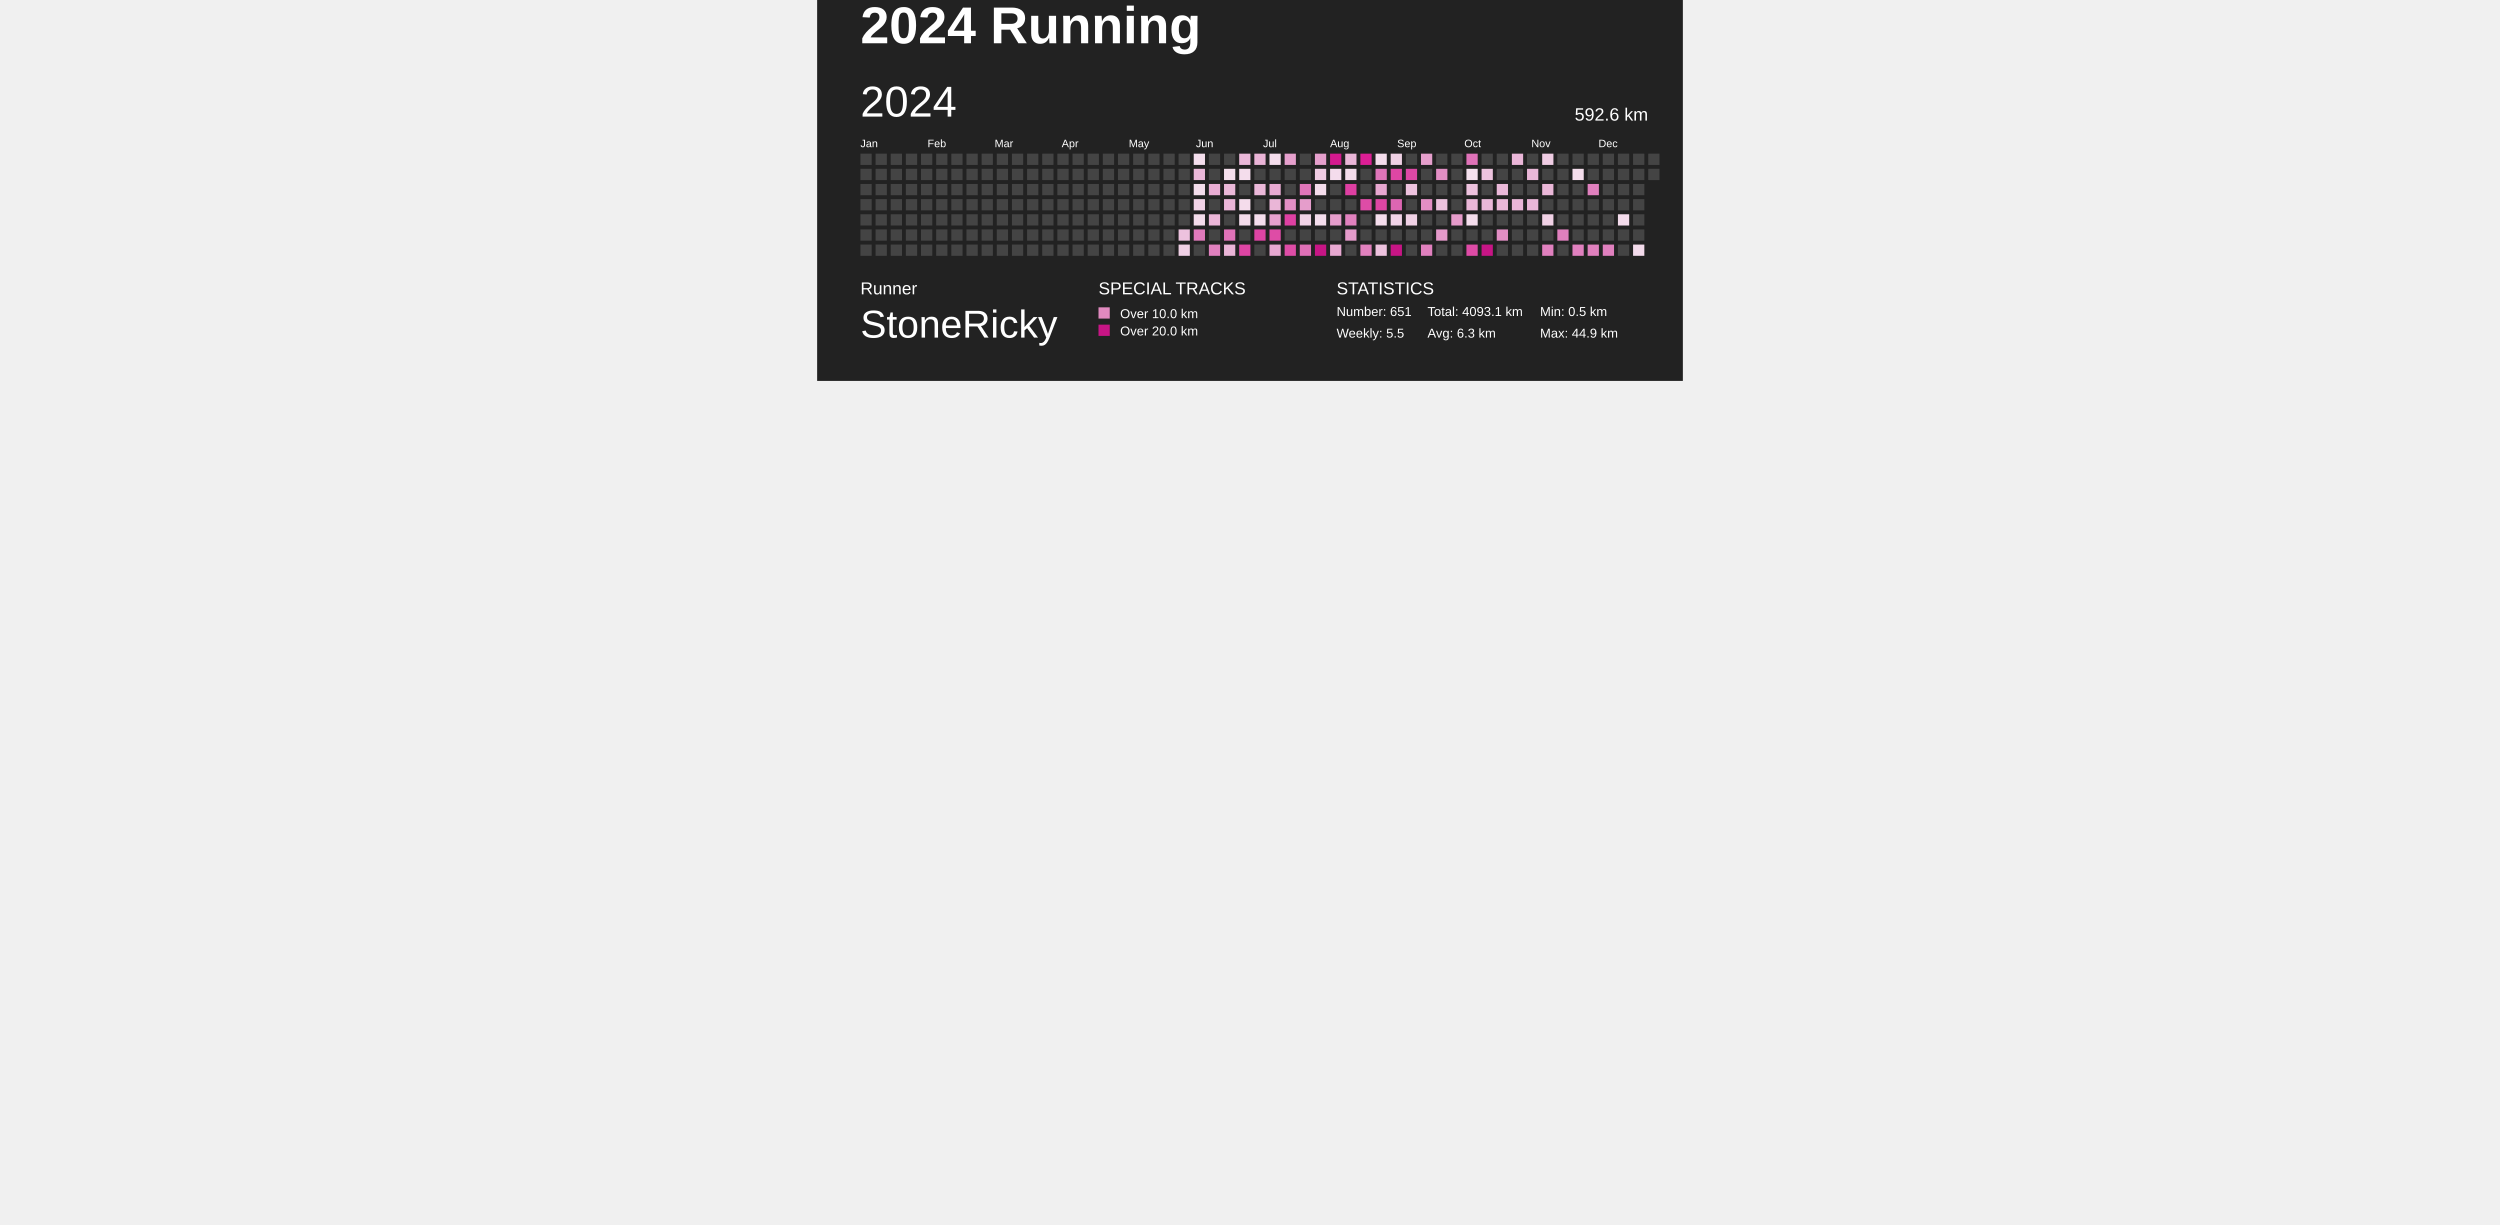
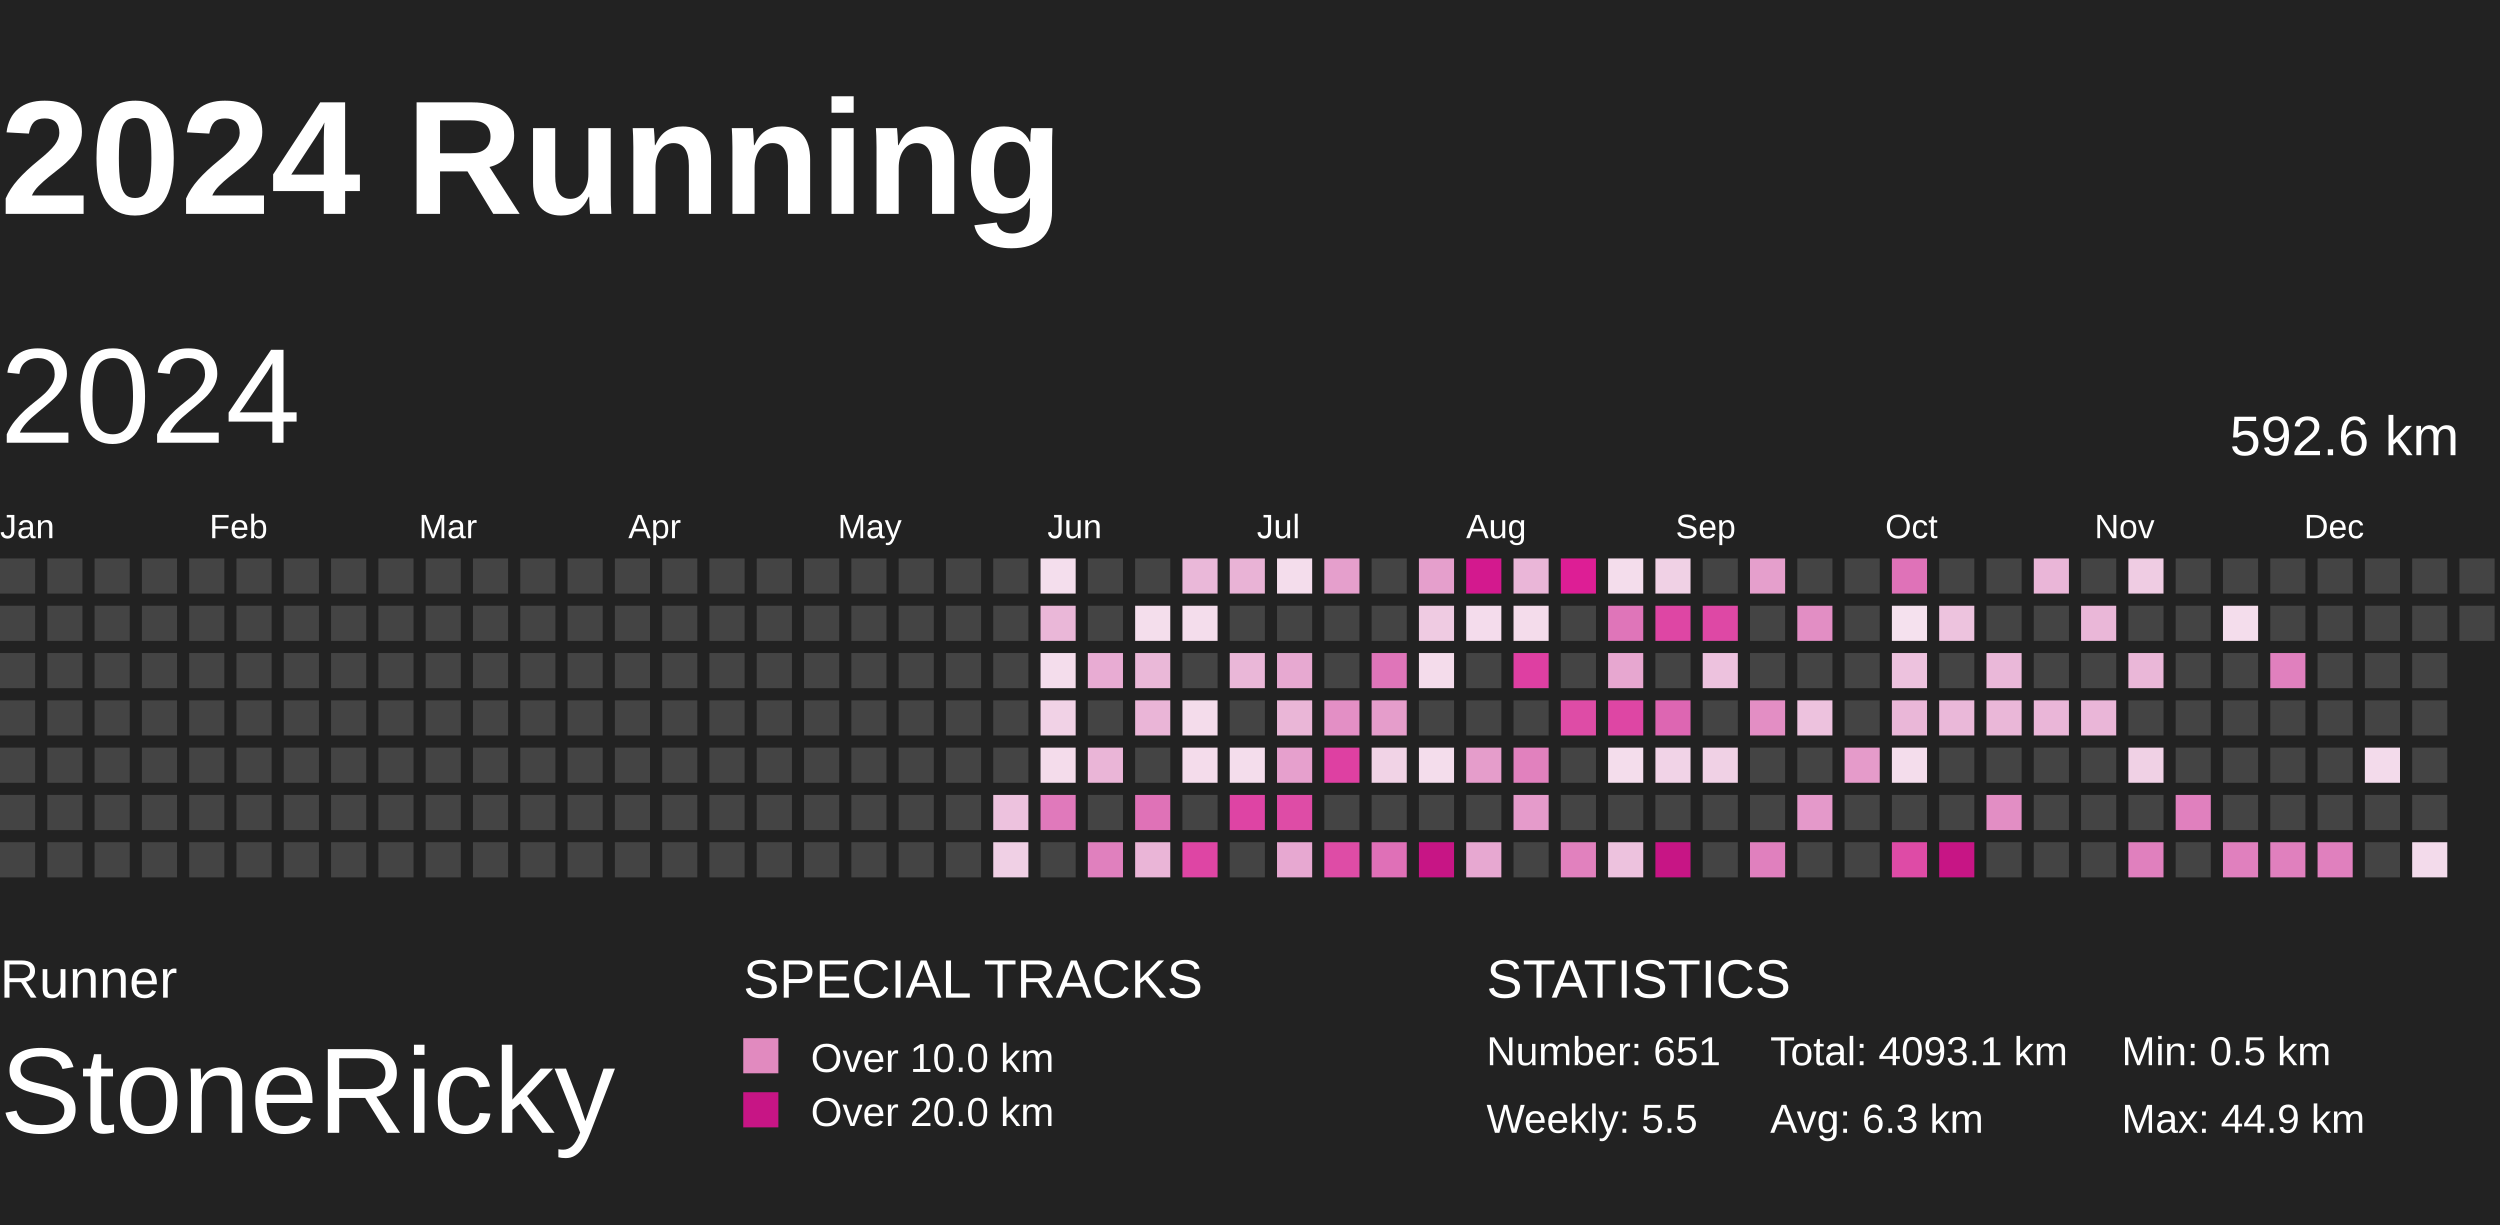
- <svg xmlns="http://www.w3.org/2000/svg" baseProfile="full" height="98mm" version="1.1" viewBox="10,10,180,283" width="200mm">
+ <svg xmlns="http://www.w3.org/2000/svg" baseProfile="full" height="98mm" version="1.1" viewBox="10,9,185,81" width="200mm">
  <defs>
    <pattern height="2" id="indoor-stripe" patternUnits="userSpaceOnUse" width="2">
      <line stroke="white" stroke-opacity="0.45" stroke-width="0.5" x1="0" x2="2" y1="2" y2="0" />
    </pattern>
  </defs>
  <rect fill="#222222" height="98" width="200" x="0" y="0" />
  <text fill="#FFFFFF" style="font-size:12px; font-family:Arial; font-weight:bold;" x="10" y="20">2024 Running</text>
  <text fill="#FFFFFF" style="font-size:4px; font-family:Arial" x="10" y="78">Runner</text>
  <text fill="#FFFFFF" style="font-size:9px; font-family:Arial" x="10" y="88">StoneRicky</text>
  <text fill="#FFFFFF" style="font-size:4px; font-family:Arial" x="65" y="78">SPECIAL TRACKS</text>
  <rect fill="#E18ABF" height="2.6" width="2.6" x="65" y="81" />
  <text fill="#FFFFFF" style="font-size:3px; font-family:Arial" x="70" y="83.5">Over 10.0 km</text>
  <rect fill="#C71585" height="2.6" width="2.6" x="65" y="85" />
  <text fill="#FFFFFF" style="font-size:3px; font-family:Arial" x="70" y="87.5">Over 20.0 km</text>
  <text fill="#FFFFFF" style="font-size:4px; font-family:Arial" x="120" y="78">STATISTICS</text>
  <text fill="#FFFFFF" style="font-size:3px; font-family:Arial" x="120" y="83">Number: 651</text>
  <text fill="#FFFFFF" style="font-size:3px; font-family:Arial" x="120" y="88">Weekly: 5.5</text>
  <text fill="#FFFFFF" style="font-size:3px; font-family:Arial" x="141" y="83">Total: 4093.1 km</text>
  <text fill="#FFFFFF" style="font-size:3px; font-family:Arial" x="141" y="88">Avg: 6.3 km</text>
  <text fill="#FFFFFF" style="font-size:3px; font-family:Arial" x="167" y="83">Min: 0.5 km</text>
  <text fill="#FFFFFF" style="font-size:3px; font-family:Arial" x="167" y="88">Max: 44.9 km</text>
  <text dominant-baseline="hanging" fill="#FFFFFF" style="font-size:10.0px; font-family:Arial;" x="10" y="30">2024</text>
  <text dominant-baseline="hanging" fill="#FFFFFF" style="font-size:4.125px; font-family:Arial;" x="175" y="35">592.6 km</text>
  <text fill="#FFFFFF" style="font-size:2.5px; font-family:Arial" x="10.0" y="44">Jan</text>
  <text fill="#FFFFFF" style="font-size:2.5px; font-family:Arial" x="25.5" y="44">Feb</text>
  <text fill="#FFFFFF" style="font-size:2.5px; font-family:Arial" x="41.0" y="44">Mar</text>
  <text fill="#FFFFFF" style="font-size:2.5px; font-family:Arial" x="56.5" y="44">Apr</text>
  <text fill="#FFFFFF" style="font-size:2.5px; font-family:Arial" x="72.0" y="44">May</text>
  <text fill="#FFFFFF" style="font-size:2.5px; font-family:Arial" x="87.5" y="44">Jun</text>
  <text fill="#FFFFFF" style="font-size:2.5px; font-family:Arial" x="103.0" y="44">Jul</text>
  <text fill="#FFFFFF" style="font-size:2.5px; font-family:Arial" x="118.5" y="44">Aug</text>
  <text fill="#FFFFFF" style="font-size:2.5px; font-family:Arial" x="134.0" y="44">Sep</text>
  <text fill="#FFFFFF" style="font-size:2.5px; font-family:Arial" x="149.5" y="44">Oct</text>
  <text fill="#FFFFFF" style="font-size:2.5px; font-family:Arial" x="165.0" y="44">Nov</text>
  <text fill="#FFFFFF" style="font-size:2.5px; font-family:Arial" x="180.5" y="44">Dec</text>
  <rect fill="#444444" height="2.6" width="2.6" x="10.0" y="45.5" />
  <rect fill="#444444" height="2.6" width="2.6" x="10.0" y="49.0" />
  <rect fill="#444444" height="2.6" width="2.6" x="10.0" y="52.5" />
  <rect fill="#444444" height="2.6" width="2.6" x="10.0" y="56.0" />
  <rect fill="#444444" height="2.6" width="2.6" x="10.0" y="59.5" />
  <rect fill="#444444" height="2.6" width="2.6" x="10.0" y="63.0" />
  <rect fill="#444444" height="2.6" width="2.6" x="10.0" y="66.5" />
  <rect fill="#444444" height="2.6" width="2.6" x="13.5" y="45.5" />
  <rect fill="#444444" height="2.6" width="2.6" x="13.5" y="49.0" />
  <rect fill="#444444" height="2.6" width="2.6" x="13.5" y="52.5" />
  <rect fill="#444444" height="2.6" width="2.6" x="13.5" y="56.0" />
  <rect fill="#444444" height="2.6" width="2.6" x="13.5" y="59.5" />
  <rect fill="#444444" height="2.6" width="2.6" x="13.5" y="63.0" />
  <rect fill="#444444" height="2.6" width="2.6" x="13.5" y="66.5" />
  <rect fill="#444444" height="2.6" width="2.6" x="17.0" y="45.5" />
  <rect fill="#444444" height="2.6" width="2.6" x="17.0" y="49.0" />
  <rect fill="#444444" height="2.6" width="2.6" x="17.0" y="52.5" />
  <rect fill="#444444" height="2.6" width="2.6" x="17.0" y="56.0" />
  <rect fill="#444444" height="2.6" width="2.6" x="17.0" y="59.5" />
  <rect fill="#444444" height="2.6" width="2.6" x="17.0" y="63.0" />
  <rect fill="#444444" height="2.6" width="2.6" x="17.0" y="66.5" />
  <rect fill="#444444" height="2.6" width="2.6" x="20.5" y="45.5" />
  <rect fill="#444444" height="2.6" width="2.6" x="20.5" y="49.0" />
  <rect fill="#444444" height="2.6" width="2.6" x="20.5" y="52.5" />
  <rect fill="#444444" height="2.6" width="2.6" x="20.5" y="56.0" />
  <rect fill="#444444" height="2.6" width="2.6" x="20.5" y="59.5" />
  <rect fill="#444444" height="2.6" width="2.6" x="20.5" y="63.0" />
  <rect fill="#444444" height="2.6" width="2.6" x="20.5" y="66.5" />
  <rect fill="#444444" height="2.6" width="2.6" x="24.0" y="45.5" />
  <rect fill="#444444" height="2.6" width="2.6" x="24.0" y="49.0" />
  <rect fill="#444444" height="2.6" width="2.6" x="24.0" y="52.5" />
  <rect fill="#444444" height="2.6" width="2.6" x="24.0" y="56.0" />
  <rect fill="#444444" height="2.6" width="2.6" x="24.0" y="59.5" />
  <rect fill="#444444" height="2.6" width="2.6" x="24.0" y="63.0" />
  <rect fill="#444444" height="2.6" width="2.6" x="24.0" y="66.5" />
  <rect fill="#444444" height="2.6" width="2.6" x="27.5" y="45.5" />
  <rect fill="#444444" height="2.6" width="2.6" x="27.5" y="49.0" />
  <rect fill="#444444" height="2.6" width="2.6" x="27.5" y="52.5" />
  <rect fill="#444444" height="2.6" width="2.6" x="27.5" y="56.0" />
  <rect fill="#444444" height="2.6" width="2.6" x="27.5" y="59.5" />
  <rect fill="#444444" height="2.6" width="2.6" x="27.5" y="63.0" />
  <rect fill="#444444" height="2.6" width="2.6" x="27.5" y="66.5" />
  <rect fill="#444444" height="2.6" width="2.6" x="31.0" y="45.5" />
  <rect fill="#444444" height="2.6" width="2.6" x="31.0" y="49.0" />
  <rect fill="#444444" height="2.6" width="2.6" x="31.0" y="52.5" />
  <rect fill="#444444" height="2.6" width="2.6" x="31.0" y="56.0" />
  <rect fill="#444444" height="2.6" width="2.6" x="31.0" y="59.5" />
  <rect fill="#444444" height="2.6" width="2.6" x="31.0" y="63.0" />
  <rect fill="#444444" height="2.6" width="2.6" x="31.0" y="66.5" />
  <rect fill="#444444" height="2.6" width="2.6" x="34.5" y="45.5" />
  <rect fill="#444444" height="2.6" width="2.6" x="34.5" y="49.0" />
  <rect fill="#444444" height="2.6" width="2.6" x="34.5" y="52.5" />
  <rect fill="#444444" height="2.6" width="2.6" x="34.5" y="56.0" />
  <rect fill="#444444" height="2.6" width="2.6" x="34.5" y="59.5" />
  <rect fill="#444444" height="2.6" width="2.6" x="34.5" y="63.0" />
  <rect fill="#444444" height="2.6" width="2.6" x="34.5" y="66.5" />
  <rect fill="#444444" height="2.6" width="2.6" x="38.0" y="45.5" />
  <rect fill="#444444" height="2.6" width="2.6" x="38.0" y="49.0" />
  <rect fill="#444444" height="2.6" width="2.6" x="38.0" y="52.5" />
  <rect fill="#444444" height="2.6" width="2.6" x="38.0" y="56.0" />
  <rect fill="#444444" height="2.6" width="2.6" x="38.0" y="59.5" />
  <rect fill="#444444" height="2.6" width="2.6" x="38.0" y="63.0" />
  <rect fill="#444444" height="2.6" width="2.6" x="38.0" y="66.5" />
  <rect fill="#444444" height="2.6" width="2.6" x="41.5" y="45.5" />
  <rect fill="#444444" height="2.6" width="2.6" x="41.5" y="49.0" />
  <rect fill="#444444" height="2.6" width="2.6" x="41.5" y="52.5" />
  <rect fill="#444444" height="2.6" width="2.6" x="41.5" y="56.0" />
  <rect fill="#444444" height="2.6" width="2.6" x="41.5" y="59.5" />
  <rect fill="#444444" height="2.6" width="2.6" x="41.5" y="63.0" />
  <rect fill="#444444" height="2.6" width="2.6" x="41.5" y="66.5" />
  <rect fill="#444444" height="2.6" width="2.6" x="45.0" y="45.5" />
  <rect fill="#444444" height="2.6" width="2.6" x="45.0" y="49.0" />
  <rect fill="#444444" height="2.6" width="2.6" x="45.0" y="52.5" />
  <rect fill="#444444" height="2.6" width="2.6" x="45.0" y="56.0" />
  <rect fill="#444444" height="2.6" width="2.6" x="45.0" y="59.5" />
  <rect fill="#444444" height="2.6" width="2.6" x="45.0" y="63.0" />
  <rect fill="#444444" height="2.6" width="2.6" x="45.0" y="66.5" />
  <rect fill="#444444" height="2.6" width="2.6" x="48.5" y="45.5" />
  <rect fill="#444444" height="2.6" width="2.6" x="48.5" y="49.0" />
  <rect fill="#444444" height="2.6" width="2.6" x="48.5" y="52.5" />
  <rect fill="#444444" height="2.6" width="2.6" x="48.5" y="56.0" />
  <rect fill="#444444" height="2.6" width="2.6" x="48.5" y="59.5" />
  <rect fill="#444444" height="2.6" width="2.6" x="48.5" y="63.0" />
  <rect fill="#444444" height="2.6" width="2.6" x="48.5" y="66.5" />
  <rect fill="#444444" height="2.6" width="2.6" x="52.0" y="45.5" />
  <rect fill="#444444" height="2.6" width="2.6" x="52.0" y="49.0" />
  <rect fill="#444444" height="2.6" width="2.6" x="52.0" y="52.5" />
  <rect fill="#444444" height="2.6" width="2.6" x="52.0" y="56.0" />
  <rect fill="#444444" height="2.6" width="2.6" x="52.0" y="59.5" />
  <rect fill="#444444" height="2.6" width="2.6" x="52.0" y="63.0" />
  <rect fill="#444444" height="2.6" width="2.6" x="52.0" y="66.5" />
  <rect fill="#444444" height="2.6" width="2.6" x="55.5" y="45.5" />
  <rect fill="#444444" height="2.6" width="2.6" x="55.5" y="49.0" />
  <rect fill="#444444" height="2.6" width="2.6" x="55.5" y="52.5" />
  <rect fill="#444444" height="2.6" width="2.6" x="55.5" y="56.0" />
  <rect fill="#444444" height="2.6" width="2.6" x="55.5" y="59.5" />
  <rect fill="#444444" height="2.6" width="2.6" x="55.5" y="63.0" />
  <rect fill="#444444" height="2.6" width="2.6" x="55.5" y="66.5" />
  <rect fill="#444444" height="2.6" width="2.6" x="59.0" y="45.5" />
  <rect fill="#444444" height="2.6" width="2.6" x="59.0" y="49.0" />
  <rect fill="#444444" height="2.6" width="2.6" x="59.0" y="52.5" />
  <rect fill="#444444" height="2.6" width="2.6" x="59.0" y="56.0" />
  <rect fill="#444444" height="2.6" width="2.6" x="59.0" y="59.5" />
  <rect fill="#444444" height="2.6" width="2.6" x="59.0" y="63.0" />
  <rect fill="#444444" height="2.6" width="2.6" x="59.0" y="66.5" />
  <rect fill="#444444" height="2.6" width="2.6" x="62.5" y="45.5" />
  <rect fill="#444444" height="2.6" width="2.6" x="62.5" y="49.0" />
  <rect fill="#444444" height="2.6" width="2.6" x="62.5" y="52.5" />
  <rect fill="#444444" height="2.6" width="2.6" x="62.5" y="56.0" />
  <rect fill="#444444" height="2.6" width="2.6" x="62.5" y="59.5" />
  <rect fill="#444444" height="2.6" width="2.6" x="62.5" y="63.0" />
  <rect fill="#444444" height="2.6" width="2.6" x="62.5" y="66.5" />
  <rect fill="#444444" height="2.6" width="2.6" x="66.0" y="45.5" />
  <rect fill="#444444" height="2.6" width="2.6" x="66.0" y="49.0" />
  <rect fill="#444444" height="2.6" width="2.6" x="66.0" y="52.5" />
  <rect fill="#444444" height="2.6" width="2.6" x="66.0" y="56.0" />
  <rect fill="#444444" height="2.6" width="2.6" x="66.0" y="59.5" />
  <rect fill="#444444" height="2.6" width="2.6" x="66.0" y="63.0" />
  <rect fill="#444444" height="2.6" width="2.6" x="66.0" y="66.5" />
  <rect fill="#444444" height="2.6" width="2.6" x="69.5" y="45.5" />
  <rect fill="#444444" height="2.6" width="2.6" x="69.5" y="49.0" />
  <rect fill="#444444" height="2.6" width="2.6" x="69.5" y="52.5" />
  <rect fill="#444444" height="2.6" width="2.6" x="69.5" y="56.0" />
  <rect fill="#444444" height="2.6" width="2.6" x="69.5" y="59.5" />
  <rect fill="#444444" height="2.6" width="2.6" x="69.5" y="63.0" />
  <rect fill="#444444" height="2.6" width="2.6" x="69.5" y="66.5" />
  <rect fill="#444444" height="2.6" width="2.6" x="73.0" y="45.5" />
  <rect fill="#444444" height="2.6" width="2.6" x="73.0" y="49.0" />
  <rect fill="#444444" height="2.6" width="2.6" x="73.0" y="52.5" />
  <rect fill="#444444" height="2.6" width="2.6" x="73.0" y="56.0" />
  <rect fill="#444444" height="2.6" width="2.6" x="73.0" y="59.5" />
  <rect fill="#444444" height="2.6" width="2.6" x="73.0" y="63.0" />
  <rect fill="#444444" height="2.6" width="2.6" x="73.0" y="66.5" />
  <rect fill="#444444" height="2.6" width="2.6" x="76.5" y="45.5" />
  <rect fill="#444444" height="2.6" width="2.6" x="76.5" y="49.0" />
  <rect fill="#444444" height="2.6" width="2.6" x="76.5" y="52.5" />
  <rect fill="#444444" height="2.6" width="2.6" x="76.5" y="56.0" />
  <rect fill="#444444" height="2.6" width="2.6" x="76.5" y="59.5" />
  <rect fill="#444444" height="2.6" width="2.6" x="76.5" y="63.0" />
  <rect fill="#444444" height="2.6" width="2.6" x="76.5" y="66.5" />
  <rect fill="#444444" height="2.6" width="2.6" x="80.0" y="45.5" />
  <rect fill="#444444" height="2.6" width="2.6" x="80.0" y="49.0" />
  <rect fill="#444444" height="2.6" width="2.6" x="80.0" y="52.5" />
  <rect fill="#444444" height="2.6" width="2.6" x="80.0" y="56.0" />
  <rect fill="#444444" height="2.6" width="2.6" x="80.0" y="59.5" />
  <rect fill="#444444" height="2.6" width="2.6" x="80.0" y="63.0" />
  <rect fill="#444444" height="2.6" width="2.6" x="80.0" y="66.5" />
  <rect fill="#444444" height="2.6" width="2.6" x="83.5" y="45.5" />
  <rect fill="#444444" height="2.6" width="2.6" x="83.5" y="49.0" />
  <rect fill="#444444" height="2.6" width="2.6" x="83.5" y="52.5" />
  <rect fill="#444444" height="2.6" width="2.6" x="83.5" y="56.0" />
  <rect fill="#444444" height="2.6" width="2.6" x="83.5" y="59.5" />
  <rect fill="#edc2de" height="2.6" width="2.6" x="83.5" y="63.0" />
  <rect fill="#f0d0e5" height="2.6" width="2.6" x="83.5" y="66.5" />
  <rect fill="#f4deed" height="2.6" width="2.6" x="87.0" y="45.5" />
  <rect fill="#eab7d8" height="2.6" width="2.6" x="87.0" y="49.0" />
  <rect fill="#f4ddec" height="2.6" width="2.6" x="87.0" y="52.5" />
  <rect fill="#f1d2e6" height="2.6" width="2.6" x="87.0" y="56.0" />
  <rect fill="#f4dceb" height="2.6" width="2.6" x="87.0" y="59.5" />
  <rect fill="#e079bb" height="2.6" width="2.6" x="87.0" y="63.0" />
  <rect fill="#444444" height="2.6" width="2.6" x="87.0" y="66.5" />
  <rect fill="#444444" height="2.6" width="2.6" x="90.5" y="45.5" />
  <rect fill="#444444" height="2.6" width="2.6" x="90.5" y="49.0" />
  <rect fill="#e8acd3" height="2.6" width="2.6" x="90.5" y="52.5" />
  <rect fill="#444444" height="2.6" width="2.6" x="90.5" y="56.0" />
  <rect fill="#eab5d7" height="2.6" width="2.6" x="90.5" y="59.5" />
  <rect fill="#444444" height="2.6" width="2.6" x="90.5" y="63.0" />
  <rect fill="#e080be" height="2.6" width="2.6" x="90.5" y="66.5" />
  <rect fill="#444444" height="2.6" width="2.6" x="94.0" y="45.5" />
  <rect fill="#f4deec" height="2.6" width="2.6" x="94.0" y="49.0" />
  <rect fill="#eab8d8" height="2.6" width="2.6" x="94.0" y="52.5" />
  <rect fill="#eab5d7" height="2.6" width="2.6" x="94.0" y="56.0" />
  <rect fill="#444444" height="2.6" width="2.6" x="94.0" y="59.5" />
  <rect fill="#df72b7" height="2.6" width="2.6" x="94.0" y="63.0" />
  <rect fill="#eab5d7" height="2.6" width="2.6" x="94.0" y="66.5" />
  <rect fill="#eab8d9" height="2.6" width="2.6" x="97.5" y="45.5" />
  <rect fill="#f4ddec" height="2.6" width="2.6" x="97.5" y="49.0" />
  <rect fill="#444444" height="2.6" width="2.6" x="97.5" y="52.5" />
  <rect fill="#f4dceb" height="2.6" width="2.6" x="97.5" y="56.0" />
  <rect fill="#f4dceb" height="2.6" width="2.6" x="97.5" y="59.5" />
  <rect fill="#444444" height="2.6" width="2.6" x="97.5" y="63.0" />
  <rect fill="#de45a4" height="2.6" width="2.6" x="97.5" y="66.5" />
  <rect fill="#e9b3d6" height="2.6" width="2.6" x="101.0" y="45.5" />
  <rect fill="#444444" height="2.6" width="2.6" x="101.0" y="49.0" />
  <rect fill="#eab7d8" height="2.6" width="2.6" x="101.0" y="52.5" />
  <rect fill="#444444" height="2.6" width="2.6" x="101.0" y="56.0" />
  <rect fill="#f4ddec" height="2.6" width="2.6" x="101.0" y="59.5" />
  <rect fill="#de44a4" height="2.6" width="2.6" x="101.0" y="63.0" />
  <rect fill="#444444" height="2.6" width="2.6" x="101.0" y="66.5" />
  <rect fill="#f4ddec" height="2.6" width="2.6" x="104.5" y="45.5" />
  <rect fill="#444444" height="2.6" width="2.6" x="104.5" y="49.0" />
  <rect fill="#e7a9d1" height="2.6" width="2.6" x="104.5" y="52.5" />
  <rect fill="#eab6d7" height="2.6" width="2.6" x="104.5" y="56.0" />
  <rect fill="#e6a0cd" height="2.6" width="2.6" x="104.5" y="59.5" />
  <rect fill="#de4ca6" height="2.6" width="2.6" x="104.5" y="63.0" />
  <rect fill="#e7a8d1" height="2.6" width="2.6" x="104.5" y="66.5" />
  <rect fill="#e59fcc" height="2.6" width="2.6" x="108.0" y="45.5" />
  <rect fill="#444444" height="2.6" width="2.6" x="108.0" y="49.0" />
  <rect fill="#444444" height="2.6" width="2.6" x="108.0" y="52.5" />
  <rect fill="#e38fc5" height="2.6" width="2.6" x="108.0" y="56.0" />
  <rect fill="#de40a2" height="2.6" width="2.6" x="108.0" y="59.5" />
  <rect fill="#444444" height="2.6" width="2.6" x="108.0" y="63.0" />
  <rect fill="#de4ca6" height="2.6" width="2.6" x="108.0" y="66.5" />
  <rect fill="#444444" height="2.6" width="2.6" x="111.5" y="45.5" />
  <rect fill="#444444" height="2.6" width="2.6" x="111.5" y="49.0" />
  <rect fill="#df75b9" height="2.6" width="2.6" x="111.5" y="52.5" />
  <rect fill="#e59dcb" height="2.6" width="2.6" x="111.5" y="56.0" />
  <rect fill="#f1d3e6" height="2.6" width="2.6" x="111.5" y="59.5" />
  <rect fill="#444444" height="2.6" width="2.6" x="111.5" y="63.0" />
  <rect fill="#df70b7" height="2.6" width="2.6" x="111.5" y="66.5" />
  <rect fill="#e59fcc" height="2.6" width="2.6" x="115.0" y="45.5" />
  <rect fill="#efcbe2" height="2.6" width="2.6" x="115.0" y="49.0" />
  <rect fill="#f4dceb" height="2.6" width="2.6" x="115.0" y="52.5" />
  <rect fill="#444444" height="2.6" width="2.6" x="115.0" y="56.0" />
  <rect fill="#f4ddec" height="2.6" width="2.6" x="115.0" y="59.5" />
  <rect fill="#444444" height="2.6" width="2.6" x="115.0" y="63.0" />
  <rect fill="#C71585" height="2.6" width="2.6" x="115.0" y="66.5" />
  <rect fill="#d3198e" height="2.6" width="2.6" x="118.5" y="45.5" />
  <rect fill="#f4dcec" height="2.6" width="2.6" x="118.5" y="49.0" />
  <rect fill="#444444" height="2.6" width="2.6" x="118.5" y="52.5" />
  <rect fill="#444444" height="2.6" width="2.6" x="118.5" y="56.0" />
  <rect fill="#e59dcb" height="2.6" width="2.6" x="118.5" y="59.5" />
  <rect fill="#444444" height="2.6" width="2.6" x="118.5" y="63.0" />
  <rect fill="#e7a8d1" height="2.6" width="2.6" x="118.5" y="66.5" />
  <rect fill="#eab6d8" height="2.6" width="2.6" x="122.0" y="45.5" />
  <rect fill="#f4dceb" height="2.6" width="2.6" x="122.0" y="49.0" />
  <rect fill="#de3fa2" height="2.6" width="2.6" x="122.0" y="52.5" />
  <rect fill="#444444" height="2.6" width="2.6" x="122.0" y="56.0" />
  <rect fill="#e181be" height="2.6" width="2.6" x="122.0" y="59.5" />
  <rect fill="#e59bcb" height="2.6" width="2.6" x="122.0" y="63.0" />
  <rect fill="#444444" height="2.6" width="2.6" x="122.0" y="66.5" />
  <rect fill="#dd1e95" height="2.6" width="2.6" x="125.5" y="45.5" />
  <rect fill="#444444" height="2.6" width="2.6" x="125.5" y="49.0" />
  <rect fill="#444444" height="2.6" width="2.6" x="125.5" y="52.5" />
  <rect fill="#de4ca6" height="2.6" width="2.6" x="125.5" y="56.0" />
  <rect fill="#444444" height="2.6" width="2.6" x="125.5" y="59.5" />
  <rect fill="#444444" height="2.6" width="2.6" x="125.5" y="63.0" />
  <rect fill="#e181be" height="2.6" width="2.6" x="125.5" y="66.5" />
  <rect fill="#f4ddec" height="2.6" width="2.6" x="129.0" y="45.5" />
  <rect fill="#df75b9" height="2.6" width="2.6" x="129.0" y="49.0" />
  <rect fill="#e7a7d0" height="2.6" width="2.6" x="129.0" y="52.5" />
  <rect fill="#de46a4" height="2.6" width="2.6" x="129.0" y="56.0" />
  <rect fill="#f4ddec" height="2.6" width="2.6" x="129.0" y="59.5" />
  <rect fill="#444444" height="2.6" width="2.6" x="129.0" y="63.0" />
  <rect fill="#edc2de" height="2.6" width="2.6" x="129.0" y="66.5" />
  <rect fill="#f0d1e5" height="2.6" width="2.6" x="132.5" y="45.5" />
  <rect fill="#de46a4" height="2.6" width="2.6" x="132.5" y="49.0" />
  <rect fill="#444444" height="2.6" width="2.6" x="132.5" y="52.5" />
  <rect fill="#dd66b2" height="2.6" width="2.6" x="132.5" y="56.0" />
  <rect fill="#f1d3e7" height="2.6" width="2.6" x="132.5" y="59.5" />
  <rect fill="#444444" height="2.6" width="2.6" x="132.5" y="63.0" />
  <rect fill="#C71585" height="2.6" width="2.6" x="132.5" y="66.5" />
  <rect fill="#444444" height="2.6" width="2.6" x="136.0" y="45.5" />
  <rect fill="#de48a5" height="2.6" width="2.6" x="136.0" y="49.0" />
  <rect fill="#edc2de" height="2.6" width="2.6" x="136.0" y="52.5" />
  <rect fill="#444444" height="2.6" width="2.6" x="136.0" y="56.0" />
  <rect fill="#f0d1e5" height="2.6" width="2.6" x="136.0" y="59.5" />
  <rect fill="#444444" height="2.6" width="2.6" x="136.0" y="63.0" />
  <rect fill="#444444" height="2.6" width="2.6" x="136.0" y="66.5" />
  <rect fill="#e59fcc" height="2.6" width="2.6" x="139.5" y="45.5" />
  <rect fill="#444444" height="2.6" width="2.6" x="139.5" y="49.0" />
  <rect fill="#444444" height="2.6" width="2.6" x="139.5" y="52.5" />
  <rect fill="#e38ec4" height="2.6" width="2.6" x="139.5" y="56.0" />
  <rect fill="#444444" height="2.6" width="2.6" x="139.5" y="59.5" />
  <rect fill="#444444" height="2.6" width="2.6" x="139.5" y="63.0" />
  <rect fill="#e080be" height="2.6" width="2.6" x="139.5" y="66.5" />
  <rect fill="#444444" height="2.6" width="2.6" x="143.0" y="45.5" />
  <rect fill="#e28ec4" height="2.6" width="2.6" x="143.0" y="49.0" />
  <rect fill="#444444" height="2.6" width="2.6" x="143.0" y="52.5" />
  <rect fill="#edc2de" height="2.6" width="2.6" x="143.0" y="56.0" />
  <rect fill="#444444" height="2.6" width="2.6" x="143.0" y="59.5" />
  <rect fill="#e499ca" height="2.6" width="2.6" x="143.0" y="63.0" />
  <rect fill="#444444" height="2.6" width="2.6" x="143.0" y="66.5" />
  <rect fill="#444444" height="2.6" width="2.6" x="146.5" y="45.5" />
  <rect fill="#444444" height="2.6" width="2.6" x="146.5" y="49.0" />
  <rect fill="#444444" height="2.6" width="2.6" x="146.5" y="52.5" />
  <rect fill="#444444" height="2.6" width="2.6" x="146.5" y="56.0" />
  <rect fill="#e59bca" height="2.6" width="2.6" x="146.5" y="59.5" />
  <rect fill="#444444" height="2.6" width="2.6" x="146.5" y="63.0" />
  <rect fill="#444444" height="2.6" width="2.6" x="146.5" y="66.5" />
  <rect fill="#df72b8" height="2.6" width="2.6" x="150.0" y="45.5" />
  <rect fill="#f5e1ee" height="2.6" width="2.6" x="150.0" y="49.0" />
  <rect fill="#edc2de" height="2.6" width="2.6" x="150.0" y="52.5" />
  <rect fill="#eab7d8" height="2.6" width="2.6" x="150.0" y="56.0" />
  <rect fill="#f4ddec" height="2.6" width="2.6" x="150.0" y="59.5" />
  <rect fill="#444444" height="2.6" width="2.6" x="150.0" y="63.0" />
  <rect fill="#de4ba6" height="2.6" width="2.6" x="150.0" y="66.5" />
  <rect fill="#444444" height="2.6" width="2.6" x="153.5" y="45.5" />
  <rect fill="#edc3de" height="2.6" width="2.6" x="153.5" y="49.0" />
  <rect fill="#444444" height="2.6" width="2.6" x="153.5" y="52.5" />
  <rect fill="#eab8d9" height="2.6" width="2.6" x="153.5" y="56.0" />
  <rect fill="#444444" height="2.6" width="2.6" x="153.5" y="59.5" />
  <rect fill="#444444" height="2.6" width="2.6" x="153.5" y="63.0" />
  <rect fill="#C71585" height="2.6" width="2.6" x="153.5" y="66.5" />
  <rect fill="#444444" height="2.6" width="2.6" x="157.0" y="45.5" />
  <rect fill="#444444" height="2.6" width="2.6" x="157.0" y="49.0" />
  <rect fill="#eab8d9" height="2.6" width="2.6" x="157.0" y="52.5" />
  <rect fill="#eab7d8" height="2.6" width="2.6" x="157.0" y="56.0" />
  <rect fill="#444444" height="2.6" width="2.6" x="157.0" y="59.5" />
  <rect fill="#e28ec4" height="2.6" width="2.6" x="157.0" y="63.0" />
  <rect fill="#444444" height="2.6" width="2.6" x="157.0" y="66.5" />
  <rect fill="#eab6d8" height="2.6" width="2.6" x="160.5" y="45.5" />
  <rect fill="#444444" height="2.6" width="2.6" x="160.5" y="49.0" />
  <rect fill="#444444" height="2.6" width="2.6" x="160.5" y="52.5" />
  <rect fill="#eab6d8" height="2.6" width="2.6" x="160.5" y="56.0" />
  <rect fill="#444444" height="2.6" width="2.6" x="160.5" y="59.5" />
  <rect fill="#444444" height="2.6" width="2.6" x="160.5" y="63.0" />
  <rect fill="#444444" height="2.6" width="2.6" x="160.5" y="66.5" />
  <rect fill="#444444" height="2.6" width="2.6" x="164.0" y="45.5" />
  <rect fill="#eab7d8" height="2.6" width="2.6" x="164.0" y="49.0" />
  <rect fill="#444444" height="2.6" width="2.6" x="164.0" y="52.5" />
  <rect fill="#eab6d8" height="2.6" width="2.6" x="164.0" y="56.0" />
  <rect fill="#444444" height="2.6" width="2.6" x="164.0" y="59.5" />
  <rect fill="#444444" height="2.6" width="2.6" x="164.0" y="63.0" />
  <rect fill="#444444" height="2.6" width="2.6" x="164.0" y="66.5" />
  <rect fill="#efcce3" height="2.6" width="2.6" x="167.5" y="45.5" />
  <rect fill="#444444" height="2.6" width="2.6" x="167.5" y="49.0" />
  <rect fill="#eab7d8" height="2.6" width="2.6" x="167.5" y="52.5" />
  <rect fill="#444444" height="2.6" width="2.6" x="167.5" y="56.0" />
  <rect fill="#f0d1e5" height="2.6" width="2.6" x="167.5" y="59.5" />
  <rect fill="#444444" height="2.6" width="2.6" x="167.5" y="63.0" />
  <rect fill="#e080be" height="2.6" width="2.6" x="167.5" y="66.5" />
  <rect fill="#444444" height="2.6" width="2.6" x="171.0" y="45.5" />
  <rect fill="#444444" height="2.6" width="2.6" x="171.0" y="49.0" />
  <rect fill="#444444" height="2.6" width="2.6" x="171.0" y="52.5" />
  <rect fill="#444444" height="2.6" width="2.6" x="171.0" y="56.0" />
  <rect fill="#444444" height="2.6" width="2.6" x="171.0" y="59.5" />
  <rect fill="#e080be" height="2.6" width="2.6" x="171.0" y="63.0" />
  <rect fill="#444444" height="2.6" width="2.6" x="171.0" y="66.5" />
  <rect fill="#444444" height="2.6" width="2.6" x="174.5" y="45.5" />
  <rect fill="#f4ddec" height="2.6" width="2.6" x="174.5" y="49.0" />
  <rect fill="#444444" height="2.6" width="2.6" x="174.5" y="52.5" />
  <rect fill="#444444" height="2.6" width="2.6" x="174.5" y="56.0" />
  <rect fill="#444444" height="2.6" width="2.6" x="174.5" y="59.5" />
  <rect fill="#444444" height="2.6" width="2.6" x="174.5" y="63.0" />
  <rect fill="#e080be" height="2.6" width="2.6" x="174.5" y="66.5" />
  <rect fill="#444444" height="2.6" width="2.6" x="178.0" y="45.5" />
  <rect fill="#444444" height="2.6" width="2.6" x="178.0" y="49.0" />
  <rect fill="#e080be" height="2.6" width="2.6" x="178.0" y="52.5" />
  <rect fill="#444444" height="2.6" width="2.6" x="178.0" y="56.0" />
  <rect fill="#444444" height="2.6" width="2.6" x="178.0" y="59.5" />
  <rect fill="#444444" height="2.6" width="2.6" x="178.0" y="63.0" />
  <rect fill="#e080be" height="2.6" width="2.6" x="178.0" y="66.5" />
  <rect fill="#444444" height="2.6" width="2.6" x="181.5" y="45.5" />
  <rect fill="#444444" height="2.6" width="2.6" x="181.5" y="49.0" />
  <rect fill="#444444" height="2.6" width="2.6" x="181.5" y="52.5" />
  <rect fill="#444444" height="2.6" width="2.6" x="181.5" y="56.0" />
  <rect fill="#444444" height="2.6" width="2.6" x="181.5" y="59.5" />
  <rect fill="#444444" height="2.6" width="2.6" x="181.5" y="63.0" />
  <rect fill="#e080be" height="2.6" width="2.6" x="181.5" y="66.5" />
  <rect fill="#444444" height="2.6" width="2.6" x="185.0" y="45.5" />
  <rect fill="#444444" height="2.6" width="2.6" x="185.0" y="49.0" />
  <rect fill="#444444" height="2.6" width="2.6" x="185.0" y="52.5" />
  <rect fill="#444444" height="2.6" width="2.6" x="185.0" y="56.0" />
  <rect fill="#f3dbeb" height="2.6" width="2.6" x="185.0" y="59.5" />
  <rect fill="#444444" height="2.6" width="2.6" x="185.0" y="63.0" />
  <rect fill="#444444" height="2.6" width="2.6" x="185.0" y="66.5" />
  <rect fill="#444444" height="2.6" width="2.6" x="188.5" y="45.5" />
  <rect fill="#444444" height="2.6" width="2.6" x="188.5" y="49.0" />
  <rect fill="#444444" height="2.6" width="2.6" x="188.5" y="52.5" />
  <rect fill="#444444" height="2.6" width="2.6" x="188.5" y="56.0" />
  <rect fill="#444444" height="2.6" width="2.6" x="188.5" y="59.5" />
  <rect fill="#444444" height="2.6" width="2.6" x="188.5" y="63.0" />
  <rect fill="#f3dbeb" height="2.6" width="2.6" x="188.5" y="66.5" />
  <rect fill="#444444" height="2.6" width="2.6" x="192.0" y="45.5" />
  <rect fill="#444444" height="2.6" width="2.6" x="192.0" y="49.0" />
</svg>
